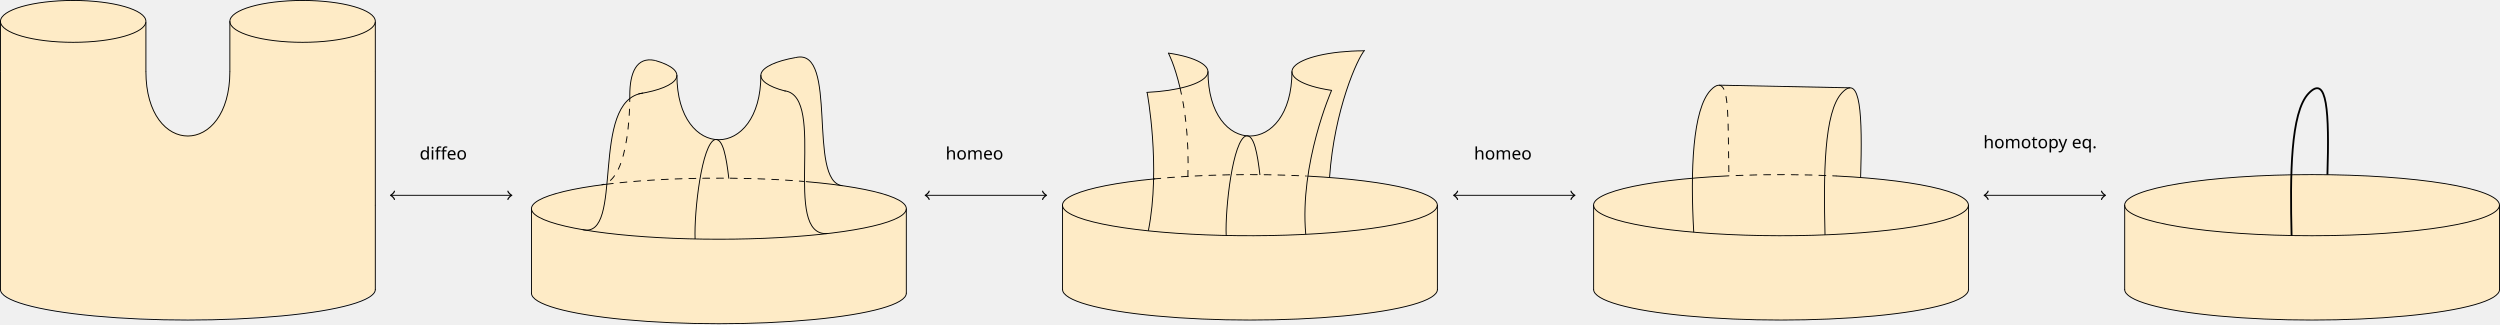
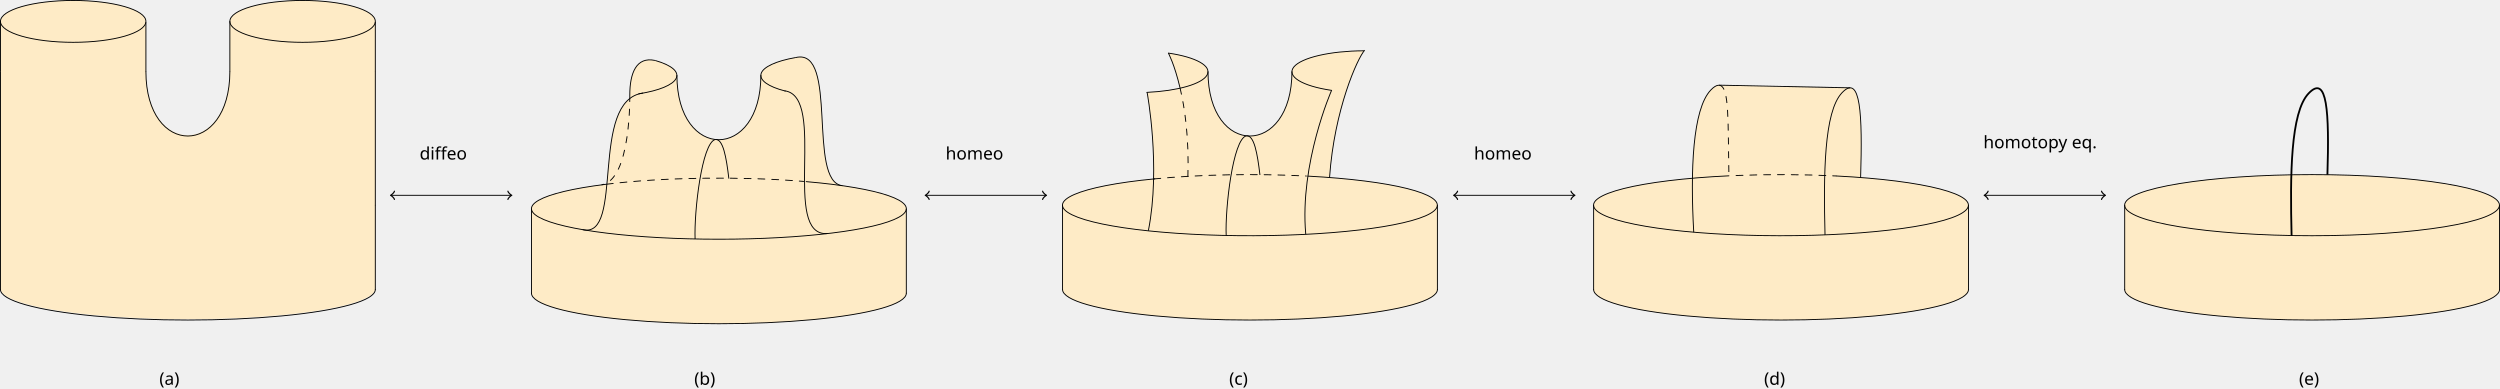
- <svg xmlns="http://www.w3.org/2000/svg" width="381.303mm" height="49.446mm" viewBox="0 0 381.303 49.446" version="1.1" id="svg8">
+ <svg xmlns="http://www.w3.org/2000/svg" width="381.303mm" height="59.187mm" viewBox="0 0 381.303 59.187" version="1.1" id="svg8">
  <defs id="defs2">
    <marker style="overflow:visible" id="marker1126" refX="0" refY="0" orient="auto">
      <path transform="matrix(-1.1,0,0,-1.1,-1.1,0)" d="M 8.719,4.034 -2.207,0.016 8.719,-4.002 c -1.745,2.372 -1.735,5.617 -6e-7,8.035 z" style="fill:#000000;fill-opacity:1;fill-rule:evenodd;stroke:#000000;stroke-width:0.625;stroke-linejoin:round;stroke-opacity:1" id="path1124" />
    </marker>
    <marker style="overflow:visible" id="marker3368" refX="0" refY="0" orient="auto">
      <path transform="matrix(-1.1,0,0,-1.1,-1.1,0)" d="M 8.719,4.034 -2.207,0.016 8.719,-4.002 c -1.745,2.372 -1.735,5.617 -6e-7,8.035 z" style="fill:#000000;fill-opacity:1;fill-rule:evenodd;stroke:#000000;stroke-width:0.625;stroke-linejoin:round;stroke-opacity:1" id="path3366" />
    </marker>
    <marker style="overflow:visible" id="marker2931" refX="0" refY="0" orient="auto">
      <path transform="matrix(-1.1,0,0,-1.1,-1.1,0)" d="M 8.719,4.034 -2.207,0.016 8.719,-4.002 c -1.745,2.372 -1.735,5.617 -6e-7,8.035 z" style="fill:#000000;fill-opacity:1;fill-rule:evenodd;stroke:#000000;stroke-width:0.625;stroke-linejoin:round;stroke-opacity:1" id="path2929" />
    </marker>
    <marker style="overflow:visible" id="marker1774" refX="0" refY="0" orient="auto">
      <path transform="matrix(-1.1,0,0,-1.1,-1.1,0)" d="M 8.719,4.034 -2.207,0.016 8.719,-4.002 c -1.745,2.372 -1.735,5.617 -6e-7,8.035 z" style="fill:#000000;fill-opacity:1;fill-rule:evenodd;stroke:#000000;stroke-width:0.625;stroke-linejoin:round;stroke-opacity:1" id="path1772" />
    </marker>
    <marker style="overflow:visible" id="marker4799" refX="0" refY="0" orient="auto">
      <path transform="matrix(-1.1,0,0,-1.1,-1.1,0)" d="M 8.719,4.034 -2.207,0.016 8.719,-4.002 c -1.745,2.372 -1.735,5.617 -6e-7,8.035 z" style="fill:#000000;fill-opacity:1;fill-rule:evenodd;stroke:#000000;stroke-width:0.625;stroke-linejoin:round;stroke-opacity:1" id="path4797" />
    </marker>
    <marker style="overflow:visible" id="marker4302" refX="0" refY="0" orient="auto">
      <path transform="matrix(-1.1,0,0,-1.1,-1.1,0)" d="M 8.719,4.034 -2.207,0.016 8.719,-4.002 c -1.745,2.372 -1.735,5.617 -6e-7,8.035 z" style="fill:#000000;fill-opacity:1;fill-rule:evenodd;stroke:#000000;stroke-width:0.625;stroke-linejoin:round;stroke-opacity:1" id="path4300" />
    </marker>
    <marker style="overflow:visible" id="marker3825" refX="0" refY="0" orient="auto">
      <path transform="matrix(-1.1,0,0,-1.1,-1.1,0)" d="M 8.719,4.034 -2.207,0.016 8.719,-4.002 c -1.745,2.372 -1.735,5.617 -6e-7,8.035 z" style="fill:#000000;fill-opacity:1;fill-rule:evenodd;stroke:#000000;stroke-width:0.625;stroke-linejoin:round;stroke-opacity:1" id="path3823" />
    </marker>
    <marker style="overflow:visible" id="marker5316" refX="0" refY="0" orient="auto">
      <path transform="matrix(-1.1,0,0,-1.1,-1.1,0)" d="M 8.719,4.034 -2.207,0.016 8.719,-4.002 c -1.745,2.372 -1.735,5.617 -6e-7,8.035 z" style="fill:#000000;fill-opacity:1;fill-rule:evenodd;stroke:#000000;stroke-width:0.625;stroke-linejoin:round;stroke-opacity:1" id="path5314" />
    </marker>
    <marker style="overflow:visible" id="marker5653" refX="0" refY="0" orient="auto">
      <path transform="matrix(-1.1,0,0,-1.1,-1.1,0)" d="M 8.719,4.034 -2.207,0.016 8.719,-4.002 c -1.745,2.372 -1.735,5.617 -6e-7,8.035 z" style="fill:#000000;fill-opacity:1;fill-rule:evenodd;stroke:#000000;stroke-width:0.625;stroke-linejoin:round;stroke-opacity:1" id="path5651" />
    </marker>
    <marker markerWidth="0.911" markerHeight="1.69" style="overflow:visible;stroke:#000000" refX="0" refY="0" orient="auto-start-reverse" id="marker-arrow-0.5308">
      <g id="g2045" transform="scale(2.153529)">
        <path id="path2043" style="fill:none;stroke:#000000;stroke-width:0.6;stroke-linecap:round;stroke-linejoin:round;stroke-miterlimit:10;stroke-dasharray:none;stroke-opacity:1" d="M -1.554,2.072 C -1.425,1.295 0,0.13 0.389,0 0,-0.13 -1.425,-1.295 -1.554,-2.072" />
      </g>
    </marker>
  </defs>
  <g id="layer1" transform="translate(-10.9938,-338.5305)">
    <path id="path2511" d="m 363.63,365.163 a 28.586,4.66 0 0 0 -28.586,4.66 28.586,4.66 0 0 0 0.01,0.048 v 12.813 a 28.586,4.66 0 0 0 14.293,4.036 28.586,4.66 0 0 0 28.586,0 28.586,4.66 0 0 0 14.293,-4.036 v -12.84 h -0.017 a 28.586,4.66 0 0 0 0.006,-0.021 28.586,4.66 0 0 0 -28.586,-4.66 z" style="color:#000000;overflow:visible;opacity:1;vector-effect:none;fill:#feebc6;fill-opacity:1;stroke:none;stroke-width:0.14;stroke-linecap:round;stroke-linejoin:miter;stroke-miterlimit:4;stroke-dasharray:none;stroke-dashoffset:0;stroke-opacity:1;marker-start:none;marker-end:none" />
    <path style="color:#000000;overflow:visible;opacity:1;vector-effect:none;fill:#feebc6;fill-opacity:1;stroke:none;stroke-width:0.531;stroke-linecap:butt;stroke-linejoin:miter;stroke-miterlimit:4;stroke-dasharray:none;stroke-dashoffset:0;stroke-opacity:1;marker-start:none;marker-end:none" d="m 990.979,49.113 c -0.155,0.015 -0.32,0.018 -0.49,0.037 -1.219,0.132 -2.647,1.032 -4.312,2.785 -7.338,7.723 -10.188,27.424 -10.541,50.824 a 108.043,17.613 0 0 0 -56.945,15.512 108.043,17.613 0 0 0 0.039,0.18 v 48.426 a 108.043,17.613 0 0 0 54.021,15.254 108.043,17.613 0 0 0 108.043,0 108.043,17.613 0 0 0 54.022,-15.254 v -48.527 h -0.062 a 108.043,17.613 0 0 0 0.023,-0.078 108.043,17.613 0 0 0 -62.207,-15.93 l 0.01,-0.014 c 0.92,-30.12 0.347,-51.685 -6.031,-51.682 v -0.025 z" transform="matrix(0.2645833,0,0,0.2645833,10.99157,338.5305)" id="path2253" />
    <path style="color:#000000;overflow:visible;opacity:1;vector-effect:none;fill:#feebc6;fill-opacity:1;stroke:none;stroke-width:0.531;stroke-linecap:round;stroke-linejoin:miter;stroke-miterlimit:4;stroke-dasharray:none;stroke-dashoffset:0;stroke-opacity:1;marker-start:none;marker-end:none" d="m 786.689,28.93 -0.623,0.352 c -19.267,0.08 -35.861,3.931 -40.225,9.332 -0.713,0.882 -1.053,1.768 -1.076,2.645 -0.054,49.443 -48.396,49.67 -48.396,-0.082 l -0.01,0.082 c -0.106,-4.443 -8.754,-8.582 -22.826,-10.654 0.015,0.023 3.48,6.388 6.707,20 l 0.029,0.242 c -5.449,1.228 -11.987,2.077 -19.148,2.41 l 0.154,0.004 c 0,0 4.312,23.075 3.727,49.93 a 108.043,17.613 0 0 0 -52.516,15.084 108.043,17.613 0 0 0 0.039,0.18 v 48.426 a 108.043,17.613 0 0 0 54.021,15.254 108.043,17.613 0 0 0 108.043,0 108.043,17.613 0 0 0 54.021,-15.254 v -48.527 h -0.062 a 108.043,17.613 0 0 0 0.023,-0.078 108.043,17.613 0 0 0 -62.145,-15.924 l 0.008,-0.021 c 2.741,-39.237 16.159,-68.89 20.254,-73.398 z m -41.924,12.328 c 4e-5,-0.028 0.002,-0.054 0.002,-0.082 l -0.016,0.301 c -0.003,-0.073 0.012,-0.146 0.014,-0.219 z" transform="matrix(0.2645833,0,0,0.2645833,10.99157,338.5305)" id="path2219" />
    <path id="path2197" style="color:#000000;overflow:visible;opacity:1;vector-effect:none;fill:#feebc6;fill-opacity:1;stroke:none;stroke-width:0.14;stroke-linecap:round;stroke-linejoin:miter;stroke-miterlimit:4;stroke-dasharray:none;stroke-dashoffset:0;stroke-opacity:1;marker-start:none;marker-end:none" d="m 149.227,383.246 c -2e-5,1.665 -5.449,3.203 -14.293,4.036 -8.845,0.832 -19.742,0.832 -28.586,0 -8.845,-0.832 -14.293,-2.371 -14.293,-4.036 v 0 l 0.003,-12.978 c 0.167,-1.398 4.197,-2.748 11.35,-3.629 l 0.149,0.006 c 0.458,-4.813 0.639,-10.736 3.402,-13.012 0.043,-0.035 0.086,-0.069 0.13,-0.103 l -0.037,0.044 c 0.003,-0.354 -0.001,-0.555 -0.001,-0.555 l -3.1e-4,2e-5 c 0.005,-3.35 0.994,-5.873 3.84,-5.273 l 0.08,0.023 c 2.01,0.576 3.158,1.346 3.258,2.148 0.023,0.189 0.011,0.069 0.011,0.069 0,13.171 12.805,13.104 12.805,0 l 0.04,-0.236 c 0.309,-1.006 2.255,-1.911 5.247,-2.44 l 0.059,-0.01 c 6.544,-1.503 1.681,18.943 7.088,19.552 0,0 -1.46,-0.215 0.266,0.038 5.903,0.864 9.357,2.096 9.482,3.393 m 10e-4,0.123 v 12.84 z m -57.173,12.84 3e-6,-6.522 z" />
    <g id="g2161" transform="matrix(0.6861434,0,0,0.68605,-7.242563,303.7366)" style="stroke-width:1.458">
      <path style="color:#000000;overflow:visible;opacity:1;vector-effect:none;fill:#feebc6;fill-opacity:1;stroke:none;stroke-width:0.205;stroke-linecap:round;stroke-linejoin:miter;stroke-miterlimit:4;stroke-dasharray:none;stroke-dashoffset:0;stroke-opacity:1;marker-start:none;marker-end:none" d="m 42.846,50.819 a 16.166,4.653 0 0 0 -16.135,4.469 h -0.032 v 11.123 29.763 18.715 c 9e-6,2.427 7.941,4.669 20.831,5.883 12.89,1.213 28.773,1.213 41.663,0 12.89,-1.213 20.831,-3.456 20.831,-5.883 V 96.174 66.411 55.471 A 16.166,4.653 0 0 0 93.84,50.819 16.166,4.653 0 0 0 77.703,55.307 h -0.029 v 0.164 10.939 c 0,19.1 -18.662,19.198 -18.662,0 V 55.546 h -0.013 a 16.166,4.653 0 0 0 0.013,-0.075 16.166,4.653 0 0 0 -16.165,-4.653 z" id="ellipse2153" />
    </g>
    <g id="g1942" transform="translate(0,6.0870947e-6)">
      <g style="fill:none;fill-opacity:1;stroke:#000000;stroke-width:0.205;stroke-dasharray:none;stroke-opacity:1;marker-start:none;marker-end:none" transform="matrix(0.6861434,0,0,0.6860499,-7.242562,208.5342)" id="g1395">
        <path style="color:#000000;overflow:visible;opacity:1;vector-effect:none;fill:none;fill-opacity:1;stroke:#000000;stroke-width:0.205;stroke-linecap:butt;stroke-linejoin:miter;stroke-miterlimit:4;stroke-dasharray:none;stroke-dashoffset:0;stroke-opacity:1;marker-start:none;marker-end:none" d="m 26.68,205.365 3e-6,29.763" id="path824" />
        <path style="color:#000000;overflow:visible;opacity:1;vector-effect:none;fill:none;fill-opacity:1;stroke:#000000;stroke-width:0.205;stroke-linecap:butt;stroke-linejoin:miter;stroke-miterlimit:4;stroke-dasharray:none;stroke-dashoffset:0;stroke-opacity:1;marker-start:none;marker-end:none" d="m 110.005,205.365 -1e-5,29.763" id="path826" />
        <path style="color:#000000;overflow:visible;opacity:1;vector-effect:none;fill:none;fill-opacity:1;stroke:#000000;stroke-width:0.205;stroke-linecap:butt;stroke-linejoin:miter;stroke-miterlimit:4;stroke-dasharray:none;stroke-dashoffset:0;stroke-opacity:1;marker-start:none;marker-end:none" d="m 59.012,205.365 c 0,19.198 18.662,19.1 18.662,0" id="path828" />
        <path style="color:#000000;overflow:visible;opacity:1;vector-effect:none;fill:none;fill-opacity:1;stroke:#000000;stroke-width:0.205;stroke-linecap:butt;stroke-linejoin:miter;stroke-miterlimit:4;stroke-dasharray:none;stroke-dashoffset:0;stroke-opacity:1;marker-start:none;marker-end:none" d="m 50.108,201.145 c 0,0 4e-6,1e-5 1.2e-5,3e-5" id="path852" />
        <path style="color:#000000;overflow:visible;opacity:1;vector-effect:none;fill:none;fill-opacity:1;stroke:#000000;stroke-width:0.205;stroke-linecap:butt;stroke-linejoin:miter;stroke-miterlimit:4;stroke-dasharray:none;stroke-dashoffset:0;stroke-opacity:1;marker-start:none;marker-end:none" d="m 93.84,200.642 c 0,0 0,0 0,0" id="path892" />
        <path style="color:#000000;overflow:visible;opacity:1;vector-effect:none;fill:none;fill-opacity:1;stroke:#000000;stroke-width:0.205;stroke-linecap:round;stroke-linejoin:miter;stroke-miterlimit:4;stroke-dasharray:none;stroke-dashoffset:0;stroke-opacity:1;marker-start:none;marker-end:none" d="m 26.68,235.128 -4e-6,18.716" id="path1229" />
        <path style="color:#000000;overflow:visible;opacity:1;vector-effect:none;fill:none;fill-opacity:1;stroke:#000000;stroke-width:0.205;stroke-linecap:round;stroke-linejoin:miter;stroke-miterlimit:4;stroke-dasharray:none;stroke-dashoffset:0;stroke-opacity:1;marker-start:none;marker-end:none" d="m 110.005,235.128 v 18.716" id="path1231" />
        <path style="color:#000000;overflow:visible;opacity:1;vector-effect:none;fill:none;fill-opacity:1;stroke:#000000;stroke-width:0.205;stroke-linecap:round;stroke-linejoin:miter;stroke-miterlimit:4;stroke-dasharray:none;stroke-dashoffset:0;stroke-opacity:1;marker-start:none;marker-end:none" d="M 26.68,205.365 V 194.242" id="path1233" />
        <path style="color:#000000;overflow:visible;opacity:1;vector-effect:none;fill:none;fill-opacity:1;stroke:#000000;stroke-width:0.205;stroke-linecap:round;stroke-linejoin:miter;stroke-miterlimit:4;stroke-dasharray:none;stroke-dashoffset:0;stroke-opacity:1;marker-start:none;marker-end:none" d="M 59.012,205.365 V 194.501" id="path1235" />
        <path style="color:#000000;overflow:visible;opacity:1;vector-effect:none;fill:none;fill-opacity:1;stroke:#000000;stroke-width:0.205;stroke-linecap:round;stroke-linejoin:miter;stroke-miterlimit:4;stroke-dasharray:none;stroke-dashoffset:0;stroke-opacity:1;marker-start:none;marker-end:none" d="M 77.674,205.365 V 194.262" id="path1237" />
        <path style="color:#000000;overflow:visible;opacity:1;vector-effect:none;fill:none;fill-opacity:1;stroke:#000000;stroke-width:0.205;stroke-linecap:round;stroke-linejoin:miter;stroke-miterlimit:4;stroke-dasharray:none;stroke-dashoffset:0;stroke-opacity:1;marker-start:none;marker-end:none" d="M 110.005,205.365 V 194.426" id="path1239" />
        <ellipse style="color:#000000;overflow:visible;opacity:1;vector-effect:none;fill:none;fill-opacity:1;stroke:#000000;stroke-width:0.205;stroke-linecap:round;stroke-linejoin:miter;stroke-miterlimit:4;stroke-dasharray:none;stroke-dashoffset:0;stroke-opacity:1;marker-start:none;marker-end:none" id="path1261" cx="42.846" cy="194.241" rx="16.166" ry="4.653" />
        <ellipse ry="4.653" rx="16.166" cy="194.241" cx="93.84" id="ellipse1263" style="color:#000000;overflow:visible;opacity:1;vector-effect:none;fill:none;fill-opacity:1;stroke:#000000;stroke-width:0.205;stroke-linecap:round;stroke-linejoin:miter;stroke-miterlimit:4;stroke-dasharray:none;stroke-dashoffset:0;stroke-opacity:1;marker-start:none;marker-end:none" />
        <path style="color:#000000;overflow:visible;opacity:1;vector-effect:none;fill:none;fill-opacity:1;stroke:#000000;stroke-width:0.205;stroke-linecap:round;stroke-linejoin:miter;stroke-miterlimit:4;stroke-dasharray:none;stroke-dashoffset:0;stroke-opacity:1;marker-start:none;marker-end:none" id="path1277" d="m 110.005,253.844 a 41.663,6.793 0 0 1 -20.831,5.883 41.663,6.793 0 0 1 -41.663,0 41.663,6.793 0 0 1 -20.831,-5.883" />
      </g>
    </g>
    <g id="g1962" transform="translate(1.166096,0.5621461)">
      <path style="color:#000000;overflow:visible;opacity:1;vector-effect:none;fill:none;fill-opacity:1;stroke:#000000;stroke-width:0.14;stroke-linecap:butt;stroke-linejoin:miter;stroke-miterlimit:4;stroke-dasharray:none;stroke-dashoffset:0;stroke-opacity:1;marker-start:none;marker-end:none" d="m 113.072,349.425 c 0,13.171 12.805,13.104 12.805,0" id="path1426" />
      <path style="color:#000000;overflow:visible;opacity:1;vector-effect:none;fill:none;fill-opacity:1;stroke:#000000;stroke-width:0.14;stroke-linecap:butt;stroke-linejoin:miter;stroke-miterlimit:4;stroke-dasharray:none;stroke-dashoffset:0;stroke-opacity:1;marker-start:none;marker-end:none" d="m 129.488,351.818 c 6.593,0.838 -0.623,22.38 6.597,21.771" id="path1434" />
      <path style="color:#000000;overflow:visible;opacity:1;vector-effect:none;fill:none;fill-opacity:1;stroke:#000000;stroke-width:0.14;stroke-linecap:butt;stroke-linejoin:miter;stroke-miterlimit:4;stroke-dasharray:none;stroke-dashoffset:0;stroke-opacity:1;marker-start:none;marker-end:none" d="m 107.911,352.163 c -8.276,1.095 -2.771,22.309 -9.222,20.831" id="path1436" />
      <path style="color:#000000;overflow:visible;opacity:1;vector-effect:none;fill:none;fill-opacity:1;stroke:#000000;stroke-width:0.14;stroke-linecap:butt;stroke-linejoin:miter;stroke-miterlimit:4;stroke-dasharray:none;stroke-dashoffset:0;stroke-opacity:1;marker-start:none;marker-end:none" d="m 109.724,347.185 c -2.846,-0.6 -3.835,1.923 -3.84,5.273" id="path1440" />
      <path style="color:#000000;overflow:visible;opacity:1;vector-effect:none;fill:none;fill-opacity:1;stroke:#000000;stroke-width:0.14;stroke-linecap:butt;stroke-linejoin:miter;stroke-miterlimit:4;stroke-dasharray:none;stroke-dashoffset:0;stroke-opacity:1;marker-start:none;marker-end:none" d="m 138.311,366.29 c -5.408,-0.609 -0.545,-21.055 -7.088,-19.552" id="path1446" />
      <path style="color:#000000;overflow:visible;opacity:1;vector-effect:none;fill:#ffffff;fill-opacity:1;stroke:#000000;stroke-width:0.14;stroke-linecap:round;stroke-linejoin:miter;stroke-miterlimit:4;stroke-dasharray:none;stroke-dashoffset:0;stroke-opacity:1;marker-start:none;marker-end:none" d="m 90.888,369.844 -3e-6,12.84" id="path1450" />
      <path style="color:#000000;overflow:visible;opacity:1;vector-effect:none;fill:#ffffff;fill-opacity:1;stroke:#000000;stroke-width:0.14;stroke-linecap:round;stroke-linejoin:miter;stroke-miterlimit:4;stroke-dasharray:none;stroke-dashoffset:0;stroke-opacity:1;marker-start:none;marker-end:none" d="m 148.061,369.844 v 12.84" id="path1452" />
      <path style="color:#000000;overflow:visible;opacity:1;vector-effect:none;fill:none;fill-opacity:1;stroke:#000000;stroke-width:0.14;stroke-linecap:round;stroke-linejoin:miter;stroke-miterlimit:4;stroke-dasharray:none;stroke-dashoffset:0;stroke-opacity:1;marker-start:none;marker-end:none" id="path1466" d="m 148.061,382.684 a 28.586,4.66 0 0 1 -14.293,4.036 28.586,4.66 0 0 1 -28.586,0 28.586,4.66 0 0 1 -14.293,-4.036" />
      <path style="color:#000000;overflow:visible;opacity:1;vector-effect:none;fill:none;fill-opacity:1;stroke:#000000;stroke-width:0.14;stroke-linecap:butt;stroke-linejoin:miter;stroke-miterlimit:4;stroke-dasharray:none;stroke-dashoffset:0;stroke-opacity:1;marker-start:none;marker-end:none" d="m 118.919,359.246 c -2.061,0.53 -3.241,11.105 -3.075,15.176" id="path1470" />
      <path style="color:#000000;overflow:visible;opacity:1;vector-effect:none;fill:none;fill-opacity:1;stroke:#000000;stroke-width:0.14;stroke-linecap:butt;stroke-linejoin:miter;stroke-miterlimit:4;stroke-dasharray:none;stroke-dashoffset:0;stroke-opacity:1;marker-start:none;marker-end:none" d="m 118.919,359.246 c 1.194,-0.142 1.687,2.694 2.076,5.969" id="path1472" />
      <path d="m 132.793,365.672 a 28.586,4.66 0 0 1 14.688,5.057 28.586,4.66 0 0 1 -25.688,3.711 28.586,4.66 0 0 1 -29.031,-2.985 28.586,4.66 0 0 1 9.479,-5.378" id="path1586" style="color:#000000;overflow:visible;opacity:1;vector-effect:none;fill:none;fill-opacity:1;stroke:#000000;stroke-width:0.14;stroke-linecap:round;stroke-linejoin:miter;stroke-miterlimit:4;stroke-dasharray:none;stroke-dashoffset:0;stroke-opacity:1;marker-start:none;marker-end:none" />
      <path style="color:#000000;overflow:visible;opacity:1;vector-effect:none;fill:none;fill-opacity:1;stroke:#000000;stroke-width:0.14;stroke-linecap:round;stroke-linejoin:miter;stroke-miterlimit:4;stroke-dasharray:1.053, 1.053;stroke-dashoffset:0;stroke-opacity:1;marker-start:none;marker-end:none" id="path1596" d="m 102.3,366.07 a 28.586,4.66 0 0 1 30.096,-0.432" />
      <path style="color:#000000;overflow:visible;opacity:1;vector-effect:none;fill:none;fill-opacity:1;stroke:#000000;stroke-width:0.14;stroke-linecap:butt;stroke-linejoin:miter;stroke-miterlimit:4;stroke-dasharray:1.053, 1.053;stroke-dashoffset:0;stroke-opacity:1;marker-start:none;marker-end:none" d="m 105.883,352.458 c 0,0 0.236,12.958 -4.298,13.703" id="path1606" />
      <g transform="translate(0,149.0831)" id="g1753">
        <path id="ellipse1706" style="color:#000000;overflow:visible;opacity:1;vector-effect:none;fill:none;fill-opacity:1;stroke:#000000;stroke-width:0.14;stroke-linecap:round;stroke-linejoin:miter;stroke-miterlimit:4;stroke-dasharray:none;stroke-dashoffset:0;stroke-opacity:1;marker-start:none;marker-end:none" d="m 109.803,198.125 a 11.092,3.192 0 0 1 3.15,2.719 11.092,3.192 0 0 1 -5.701,2.35" />
      </g>
      <g id="g1759" transform="translate(34.9897,149.0831)">
        <path d="m 94.606,202.772 a 11.092,3.192 0 0 1 -3.679,-2.667 11.092,3.192 0 0 1 5.247,-2.44" style="color:#000000;overflow:visible;opacity:1;vector-effect:none;fill:none;fill-opacity:1;stroke:#000000;stroke-width:0.14;stroke-linecap:round;stroke-linejoin:miter;stroke-miterlimit:4;stroke-dasharray:none;stroke-dashoffset:0;stroke-opacity:1;marker-start:none;marker-end:none" id="path1755" />
      </g>
    </g>
    <g id="g1983" transform="translate(3.195225)">
      <path style="color:#000000;overflow:visible;opacity:1;vector-effect:none;fill:none;fill-opacity:1;stroke:#000000;stroke-width:0.14;stroke-linecap:butt;stroke-linejoin:miter;stroke-miterlimit:4;stroke-dasharray:none;stroke-dashoffset:0;stroke-opacity:1;marker-start:none;marker-end:none" d="m 192.044,349.425 c 0,13.171 12.805,13.104 12.805,0" id="path1536" />
      <path style="color:#000000;overflow:visible;opacity:1;vector-effect:none;fill:none;fill-opacity:1;stroke:#000000;stroke-width:0.14;stroke-linecap:butt;stroke-linejoin:miter;stroke-miterlimit:4;stroke-dasharray:none;stroke-dashoffset:0;stroke-opacity:1;marker-start:none;marker-end:none" d="m 210.894,352.311 c 0,0 -4.91,11.138 -3.94,21.939" id="path1544" />
      <path style="color:#000000;overflow:visible;opacity:1;vector-effect:none;fill:none;fill-opacity:1;stroke:#000000;stroke-width:0.14;stroke-linecap:butt;stroke-linejoin:miter;stroke-miterlimit:4;stroke-dasharray:none;stroke-dashoffset:0;stroke-opacity:1;marker-start:none;marker-end:none" d="m 182.759,352.622 c 0,0 2.124,11.34 0.19,21.1" id="path1546" />
      <path style="color:#000000;overflow:visible;opacity:1;vector-effect:none;fill:none;fill-opacity:1;stroke:#000000;stroke-width:0.14;stroke-linecap:butt;stroke-linejoin:miter;stroke-miterlimit:4;stroke-dasharray:1.053, 1.053;stroke-dashoffset:0;stroke-opacity:1;marker-start:none;marker-end:none" d="m 187.777,351.919 c 0.743,3.135 1.387,7.648 1.199,13.57" id="path1548" />
      <path style="color:#000000;overflow:visible;opacity:1;vector-effect:none;fill:none;fill-opacity:1;stroke:#000000;stroke-width:0.14;stroke-linecap:butt;stroke-linejoin:miter;stroke-miterlimit:4;stroke-dasharray:none;stroke-dashoffset:0;stroke-opacity:1;marker-start:none;marker-end:none" d="m 186.002,346.628 c 0.004,0.006 0.921,1.69 1.774,5.291" id="path1550" />
      <path style="color:#000000;overflow:visible;opacity:1;vector-effect:none;fill:none;fill-opacity:1;stroke:#000000;stroke-width:0.14;stroke-linecap:butt;stroke-linejoin:miter;stroke-miterlimit:4;stroke-dasharray:none;stroke-dashoffset:0;stroke-opacity:1;marker-start:none;marker-end:none" d="m 215.941,346.185 c 0,0 0,0 0,0" id="path1554" />
      <path style="color:#000000;overflow:visible;opacity:1;vector-effect:none;fill:none;fill-opacity:1;stroke:#000000;stroke-width:0.14;stroke-linecap:butt;stroke-linejoin:miter;stroke-miterlimit:4;stroke-dasharray:none;stroke-dashoffset:0;stroke-opacity:1;marker-start:none;marker-end:none" d="m 210.583,365.605 c 0.725,-10.381 4.275,-18.227 5.359,-19.42" id="path1556" />
      <path style="color:#000000;overflow:visible;opacity:1;vector-effect:none;fill:#ffffff;fill-opacity:1;stroke:#000000;stroke-width:0.14;stroke-linecap:round;stroke-linejoin:miter;stroke-miterlimit:4;stroke-dasharray:none;stroke-dashoffset:0;stroke-opacity:1;marker-start:none;marker-end:none" d="m 169.86,369.844 -10e-6,12.84" id="path1560" />
      <path style="color:#000000;overflow:visible;opacity:1;vector-effect:none;fill:#ffffff;fill-opacity:1;stroke:#000000;stroke-width:0.14;stroke-linecap:round;stroke-linejoin:miter;stroke-miterlimit:4;stroke-dasharray:none;stroke-dashoffset:0;stroke-opacity:1;marker-start:none;marker-end:none" d="m 227.033,369.844 v 12.84" id="path1562" />
      <path style="color:#000000;overflow:visible;opacity:1;vector-effect:none;fill:none;fill-opacity:1;stroke:#000000;stroke-width:0.14;stroke-linecap:round;stroke-linejoin:miter;stroke-miterlimit:4;stroke-dasharray:none;stroke-dashoffset:0;stroke-opacity:1;marker-start:none;marker-end:none" id="path1576" d="m 227.033,382.684 a 28.586,4.66 0 0 1 -14.293,4.036 28.586,4.66 0 0 1 -28.586,0 28.586,4.66 0 0 1 -14.293,-4.036" />
      <path style="color:#000000;overflow:visible;opacity:1;vector-effect:none;fill:none;fill-opacity:1;stroke:#000000;stroke-width:0.14;stroke-linecap:butt;stroke-linejoin:miter;stroke-miterlimit:4;stroke-dasharray:none;stroke-dashoffset:0;stroke-opacity:1;marker-start:none;marker-end:none" d="m 197.891,359.246 c -2.061,0.53 -3.241,11.105 -3.075,15.176" id="path1580" />
      <path style="color:#000000;overflow:visible;opacity:1;vector-effect:none;fill:none;fill-opacity:1;stroke:#000000;stroke-width:0.14;stroke-linecap:butt;stroke-linejoin:miter;stroke-miterlimit:4;stroke-dasharray:none;stroke-dashoffset:0;stroke-opacity:1;marker-start:none;marker-end:none" d="m 197.891,359.246 c 1.194,-0.142 1.687,2.694 2.076,5.969" id="path1582" />
      <path style="color:#000000;overflow:visible;opacity:1;vector-effect:none;fill:none;fill-opacity:1;stroke:#000000;stroke-width:0.14;stroke-linecap:round;stroke-linejoin:miter;stroke-miterlimit:4;stroke-dasharray:none;stroke-dashoffset:0;stroke-opacity:1;marker-start:none;marker-end:none" id="path1586-2" d="m 207.278,365.392 a 28.586,4.66 0 0 1 19.594,4.91 28.586,4.66 0 0 1 -25.33,4.154 28.586,4.66 0 0 1 -30.236,-3.164 28.586,4.66 0 0 1 12.626,-5.484" />
      <path d="m 183.781,365.822 a 28.586,4.66 0 0 1 23.27,-0.442" id="path1596-6" style="color:#000000;overflow:visible;opacity:1;vector-effect:none;fill:none;fill-opacity:1;stroke:#000000;stroke-width:0.14;stroke-linecap:round;stroke-linejoin:miter;stroke-miterlimit:4;stroke-dasharray:1.053, 1.053;stroke-dashoffset:0;stroke-opacity:1;marker-start:none;marker-end:none" />
      <g id="g1765" transform="translate(78.97327,149.0831)">
        <path d="m 107.029,197.545 a 11.092,3.192 0 0 1 5.903,3.339 11.092,3.192 0 0 1 -9.187,2.654" style="color:#000000;overflow:visible;opacity:1;vector-effect:none;fill:none;fill-opacity:1;stroke:#000000;stroke-width:0.14;stroke-linecap:round;stroke-linejoin:miter;stroke-miterlimit:4;stroke-dasharray:none;stroke-dashoffset:0;stroke-opacity:1;marker-start:none;marker-end:none" id="path1761" />
      </g>
      <g transform="translate(113.9618,149.0831)" id="g1771">
        <path id="path1767" style="color:#000000;overflow:visible;opacity:1;vector-effect:none;fill:none;fill-opacity:1;stroke:#000000;stroke-width:0.14;stroke-linecap:round;stroke-linejoin:miter;stroke-miterlimit:4;stroke-dasharray:none;stroke-dashoffset:0;stroke-opacity:1;marker-start:none;marker-end:none" d="m 96.939,203.231 a 11.092,3.192 0 0 1 -5.767,-3.567 11.092,3.192 0 0 1 10.643,-2.469" />
      </g>
    </g>
    <g id="g1995" transform="translate(-0.8475159)">
      <path id="path1831" d="m 254.903,369.844 -1e-5,12.84" style="color:#000000;overflow:visible;opacity:1;vector-effect:none;fill:#ffffff;fill-opacity:1;stroke:#000000;stroke-width:0.14;stroke-linecap:round;stroke-linejoin:miter;stroke-miterlimit:4;stroke-dasharray:none;stroke-dashoffset:0;stroke-opacity:1;marker-start:none;marker-end:none" />
      <path id="path1833" d="m 312.076,369.844 v 12.84" style="color:#000000;overflow:visible;opacity:1;vector-effect:none;fill:#ffffff;fill-opacity:1;stroke:#000000;stroke-width:0.14;stroke-linecap:round;stroke-linejoin:miter;stroke-miterlimit:4;stroke-dasharray:none;stroke-dashoffset:0;stroke-opacity:1;marker-start:none;marker-end:none" />
      <path d="m 312.076,382.684 a 28.586,4.66 0 0 1 -14.293,4.036 28.586,4.66 0 0 1 -28.586,0 28.586,4.66 0 0 1 -14.293,-4.036" id="path1835" style="color:#000000;overflow:visible;opacity:1;vector-effect:none;fill:none;fill-opacity:1;stroke:#000000;stroke-width:0.14;stroke-linecap:round;stroke-linejoin:miter;stroke-miterlimit:4;stroke-dasharray:none;stroke-dashoffset:0;stroke-opacity:1;marker-start:none;marker-end:none" />
      <path d="m 291.927,365.371 a 28.586,4.66 0 0 1 19.798,5.17 28.586,4.66 0 0 1 -28.509,3.942 28.586,4.66 0 0 1 -28.058,-4.027 28.586,4.66 0 0 1 20.379,-5.109" id="path1843" style="color:#000000;overflow:visible;opacity:1;vector-effect:none;fill:none;fill-opacity:1;stroke:#000000;stroke-width:0.14;stroke-linecap:round;stroke-linejoin:miter;stroke-miterlimit:4;stroke-dasharray:none;stroke-dashoffset:0;stroke-opacity:1;marker-start:none;marker-end:none" />
      <path id="path1855" d="m 290.195,374.353 c -0.224,-9.235 -0.171,-18.767 2.593,-21.676 2.853,-3.003 3.131,3.323 2.838,12.928" style="color:#000000;overflow:visible;opacity:1;vector-effect:none;fill:none;fill-opacity:1;stroke:#000000;stroke-width:0.14;stroke-linecap:butt;stroke-linejoin:miter;stroke-miterlimit:4;stroke-dasharray:none;stroke-dashoffset:0;stroke-opacity:1;marker-start:none;marker-end:none" />
      <path style="color:#000000;overflow:visible;opacity:1;vector-effect:none;fill:none;fill-opacity:1;stroke:#000000;stroke-width:0.14;stroke-linecap:round;stroke-linejoin:miter;stroke-miterlimit:4;stroke-dasharray:1.053, 1.053;stroke-dashoffset:0;stroke-opacity:1;marker-start:none;marker-end:none" id="path1861" d="m 276.629,365.299 a 28.586,4.66 0 0 1 15.241,0.069" />
      <path id="path1871" d="m 274.034,351.52 19.996,0.405" style="color:#000000;overflow:visible;opacity:1;vector-effect:none;fill:none;fill-opacity:1;stroke:#000000;stroke-width:0.14;stroke-linecap:butt;stroke-linejoin:miter;stroke-miterlimit:4;stroke-dasharray:none;stroke-dashoffset:0;stroke-opacity:1;marker-start:none;marker-end:none" />
      <path transform="matrix(0.2645833,0,0,0.2645833,10.99157,338.5305)" id="path1896" d="m 994.188,49.137 c 6.116,0.353 5.015,20.741 5.667,52.216" style="color:#000000;overflow:visible;opacity:1;vector-effect:none;fill:none;fill-opacity:1;stroke:#000000;stroke-width:0.531;stroke-linecap:butt;stroke-linejoin:miter;stroke-miterlimit:4;stroke-dasharray:3.981, 3.981;stroke-dashoffset:0;stroke-opacity:1;marker-start:none;marker-end:none" />
      <path transform="matrix(0.2645833,0,0,0.2645833,10.99157,338.5305)" id="path1891" d="m 979.58,133.861 c -2.021,-35.689 -0.648,-70.93 9.799,-81.926 1.666,-1.753 3.093,-2.652 4.313,-2.784 0.171,-0.018 0.336,-0.023 0.497,-0.014" style="color:#000000;overflow:visible;opacity:1;vector-effect:none;fill:none;fill-opacity:1;stroke:#000000;stroke-width:0.531;stroke-linecap:butt;stroke-linejoin:miter;stroke-miterlimit:4;stroke-dasharray:none;stroke-dashoffset:0;stroke-opacity:1;marker-start:none;marker-end:none" />
    </g>
    <g id="g2003" transform="translate(1.6158997e-5)">
      <path style="color:#000000;overflow:visible;opacity:1;vector-effect:none;fill:#ffffff;fill-opacity:1;stroke:#000000;stroke-width:0.14;stroke-linecap:round;stroke-linejoin:miter;stroke-miterlimit:4;stroke-dasharray:none;stroke-dashoffset:0;stroke-opacity:1;marker-start:none;marker-end:none" d="m 335.054,369.844 -1e-5,12.84" id="path1906" />
      <path style="color:#000000;overflow:visible;opacity:1;vector-effect:none;fill:#ffffff;fill-opacity:1;stroke:#000000;stroke-width:0.14;stroke-linecap:round;stroke-linejoin:miter;stroke-miterlimit:4;stroke-dasharray:none;stroke-dashoffset:0;stroke-opacity:1;marker-start:none;marker-end:none" d="m 392.226,369.844 v 12.84" id="path1908" />
      <path style="color:#000000;overflow:visible;opacity:1;vector-effect:none;fill:none;fill-opacity:1;stroke:#000000;stroke-width:0.14;stroke-linecap:round;stroke-linejoin:miter;stroke-miterlimit:4;stroke-dasharray:none;stroke-dashoffset:0;stroke-opacity:1;marker-start:none;marker-end:none" id="path1910" d="m 392.226,382.684 a 28.586,4.66 0 0 1 -14.293,4.036 28.586,4.66 0 0 1 -28.586,0 28.586,4.66 0 0 1 -14.293,-4.036" />
      <ellipse ry="4.66" rx="28.586" cy="369.823" cx="363.63" style="color:#000000;overflow:visible;opacity:1;vector-effect:none;fill:none;fill-opacity:1;stroke:#000000;stroke-width:0.14;stroke-linecap:round;stroke-linejoin:miter;stroke-miterlimit:4;stroke-dasharray:none;stroke-dashoffset:0;stroke-opacity:1;marker-start:none;marker-end:none" id="path1914" />
      <path style="color:#000000;overflow:visible;opacity:1;vector-effect:none;fill:none;fill-opacity:1;stroke:#000000;stroke-width:0.281;stroke-linecap:butt;stroke-linejoin:miter;stroke-miterlimit:4;stroke-dasharray:none;stroke-dashoffset:0;stroke-opacity:1;marker-start:none;marker-end:none" d="m 360.509,374.456 c -0.224,-9.235 -0.171,-18.767 2.593,-21.676 2.853,-3.003 3.166,2.794 2.873,12.399" id="path1916" />
    </g>
    <text y="362.866" x="161.351" style="font-size:2.646px;font-family:'Iosevka Term';-inkscape-font-specification:'Iosevka Term, Normal';text-align:center;text-anchor:middle;fill:#000000;fill-opacity:1;stroke:none;stroke-width:0.265" xml:space="preserve" id="text2021">
      <tspan style="text-align:center;text-anchor:middle;stroke-width:0.265" y="362.866" x="161.351" id="tspan2019">homeo</tspan>
    </text>
    <text id="text2025" xml:space="preserve" style="font-size:2.646px;font-family:'Iosevka Term';-inkscape-font-specification:'Iosevka Term, Normal';text-align:center;text-anchor:middle;fill:#000000;fill-opacity:1;stroke:none;stroke-width:0.265" x="241.944" y="362.866">
      <tspan id="tspan2023" x="241.944" y="362.866" style="text-align:center;text-anchor:middle;stroke-width:0.265">homeo</tspan>
    </text>
    <text y="361.141" x="323.88" style="font-size:2.646px;font-family:'Iosevka Term';-inkscape-font-specification:'Iosevka Term, Normal';text-align:center;text-anchor:middle;fill:#000000;fill-opacity:1;stroke:none;stroke-width:0.265" xml:space="preserve" id="text2029">
      <tspan style="text-align:center;text-anchor:middle;stroke-width:0.265" y="361.141" x="323.88" id="tspan2027">homotopy eq.</tspan>
    </text>
    <path style="color:#000000;overflow:visible;opacity:1;vector-effect:none;fill:none;fill-opacity:1;stroke:#000000;stroke-width:0.14;stroke-linecap:butt;stroke-linejoin:miter;stroke-miterlimit:4;stroke-dasharray:none;stroke-dashoffset:0;stroke-opacity:1;marker-start:url(#marker-arrow-0.5308);marker-end:url(#marker-arrow-0.5308)" d="M 70.681,368.319 H 88.932" id="path2041" />
    <path id="path2121" d="m 152.236,368.319 h 18.25" style="color:#000000;overflow:visible;opacity:1;vector-effect:none;fill:none;fill-opacity:1;stroke:#000000;stroke-width:0.14;stroke-linecap:butt;stroke-linejoin:miter;stroke-miterlimit:4;stroke-dasharray:none;stroke-dashoffset:0;stroke-opacity:1;marker-start:url(#marker-arrow-0.5308);marker-end:url(#marker-arrow-0.5308)" />
    <path style="color:#000000;overflow:visible;opacity:1;vector-effect:none;fill:none;fill-opacity:1;stroke:#000000;stroke-width:0.14;stroke-linecap:butt;stroke-linejoin:miter;stroke-miterlimit:4;stroke-dasharray:none;stroke-dashoffset:0;stroke-opacity:1;marker-start:url(#marker-arrow-0.5308);marker-end:url(#marker-arrow-0.5308)" d="m 232.829,368.319 h 18.25" id="path2123" />
    <path id="path2125" d="m 313.746,368.319 h 18.25" style="color:#000000;overflow:visible;opacity:1;vector-effect:none;fill:none;fill-opacity:1;stroke:#000000;stroke-width:0.14;stroke-linecap:butt;stroke-linejoin:miter;stroke-miterlimit:4;stroke-dasharray:none;stroke-dashoffset:0;stroke-opacity:1;marker-start:url(#marker-arrow-0.5308);marker-end:url(#marker-arrow-0.5308)" />
    <text id="text2129" xml:space="preserve" style="font-size:2.646px;font-family:'Iosevka Term';-inkscape-font-specification:'Iosevka Term, Normal';text-align:center;text-anchor:middle;fill:#000000;fill-opacity:1;stroke:none;stroke-width:0.265" x="80.33" y="362.866">
      <tspan id="tspan2127" x="80.33" y="362.866" style="text-align:center;text-anchor:middle;stroke-width:0.265">diffeo</tspan>
    </text>
    <g transform="translate(0,95.20249)" id="g2163" />
    <g transform="translate(117.1571,244.2856)" id="g2239" />
+     <g id="g2639">
+       <text y="397.221" x="35.291" style="font-size:2.646px;font-family:'Iosevka Term';-inkscape-font-specification:'Iosevka Term, Normal';fill:#000000;fill-opacity:1;stroke:none;stroke-width:0.265" xml:space="preserve" id="text2601">
+         <tspan style="stroke-width:0.265" y="397.221" x="35.291" id="tspan2599">(a)</tspan>
+       </text>
+       <text id="text2615" xml:space="preserve" style="font-size:2.646px;font-family:'Iosevka Term';-inkscape-font-specification:'Iosevka Term, Normal';fill:#000000;fill-opacity:1;stroke:none;stroke-width:0.265" x="116.876" y="397.221">
+         <tspan id="tspan2613" x="116.876" y="397.221" style="stroke-width:0.265">(b)</tspan>
+       </text>
+       <text y="397.221" x="198.461" style="font-size:2.646px;font-family:'Iosevka Term';-inkscape-font-specification:'Iosevka Term, Normal';fill:#000000;fill-opacity:1;stroke:none;stroke-width:0.265" xml:space="preserve" id="text2619">
+         <tspan style="stroke-width:0.265" y="397.221" x="198.461" id="tspan2617">(c)</tspan>
+       </text>
+       <text id="text2623" xml:space="preserve" style="font-size:2.646px;font-family:'Iosevka Term';-inkscape-font-specification:'Iosevka Term, Normal';fill:#000000;fill-opacity:1;stroke:none;stroke-width:0.265" x="280.046" y="397.221">
+         <tspan id="tspan2621" x="280.046" y="397.221" style="stroke-width:0.265">(d)</tspan>
+       </text>
+       <text y="397.221" x="361.631" style="font-size:2.646px;font-family:'Iosevka Term';-inkscape-font-specification:'Iosevka Term, Normal';fill:#000000;fill-opacity:1;stroke:none;stroke-width:0.265" xml:space="preserve" id="text2627">
+         <tspan style="stroke-width:0.265" y="397.221" x="361.631" id="tspan2625">(e)</tspan>
+       </text>
+     </g>
  </g>
</svg>
